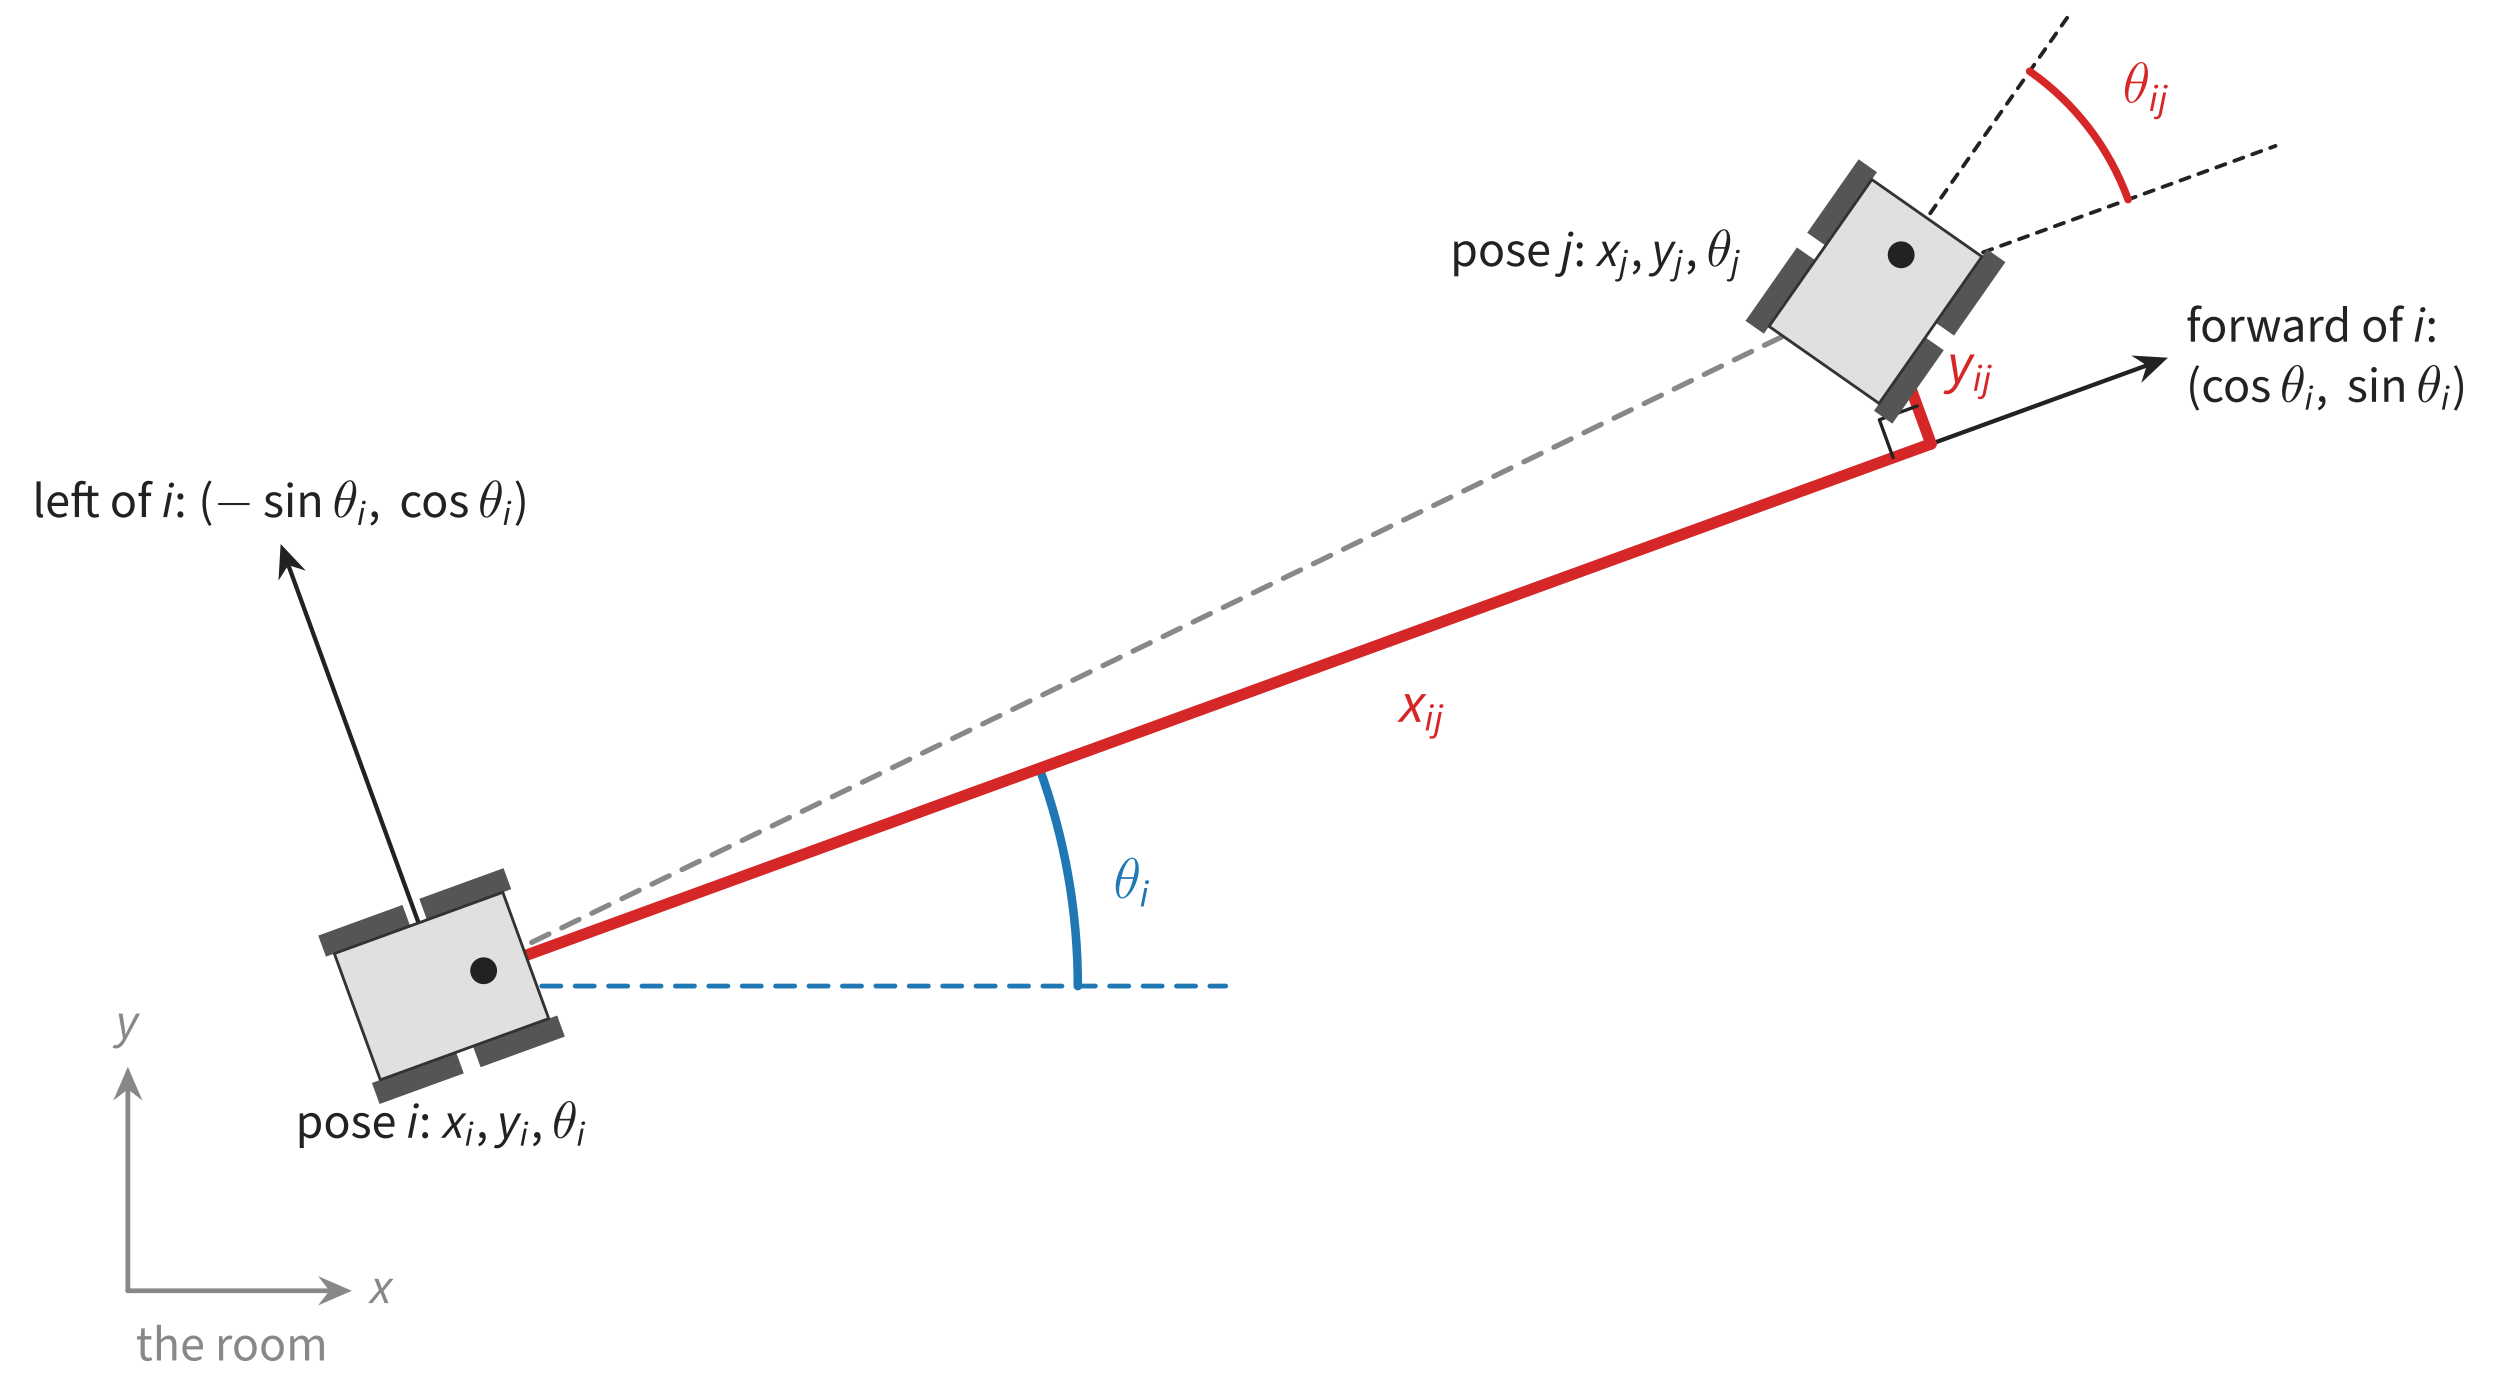
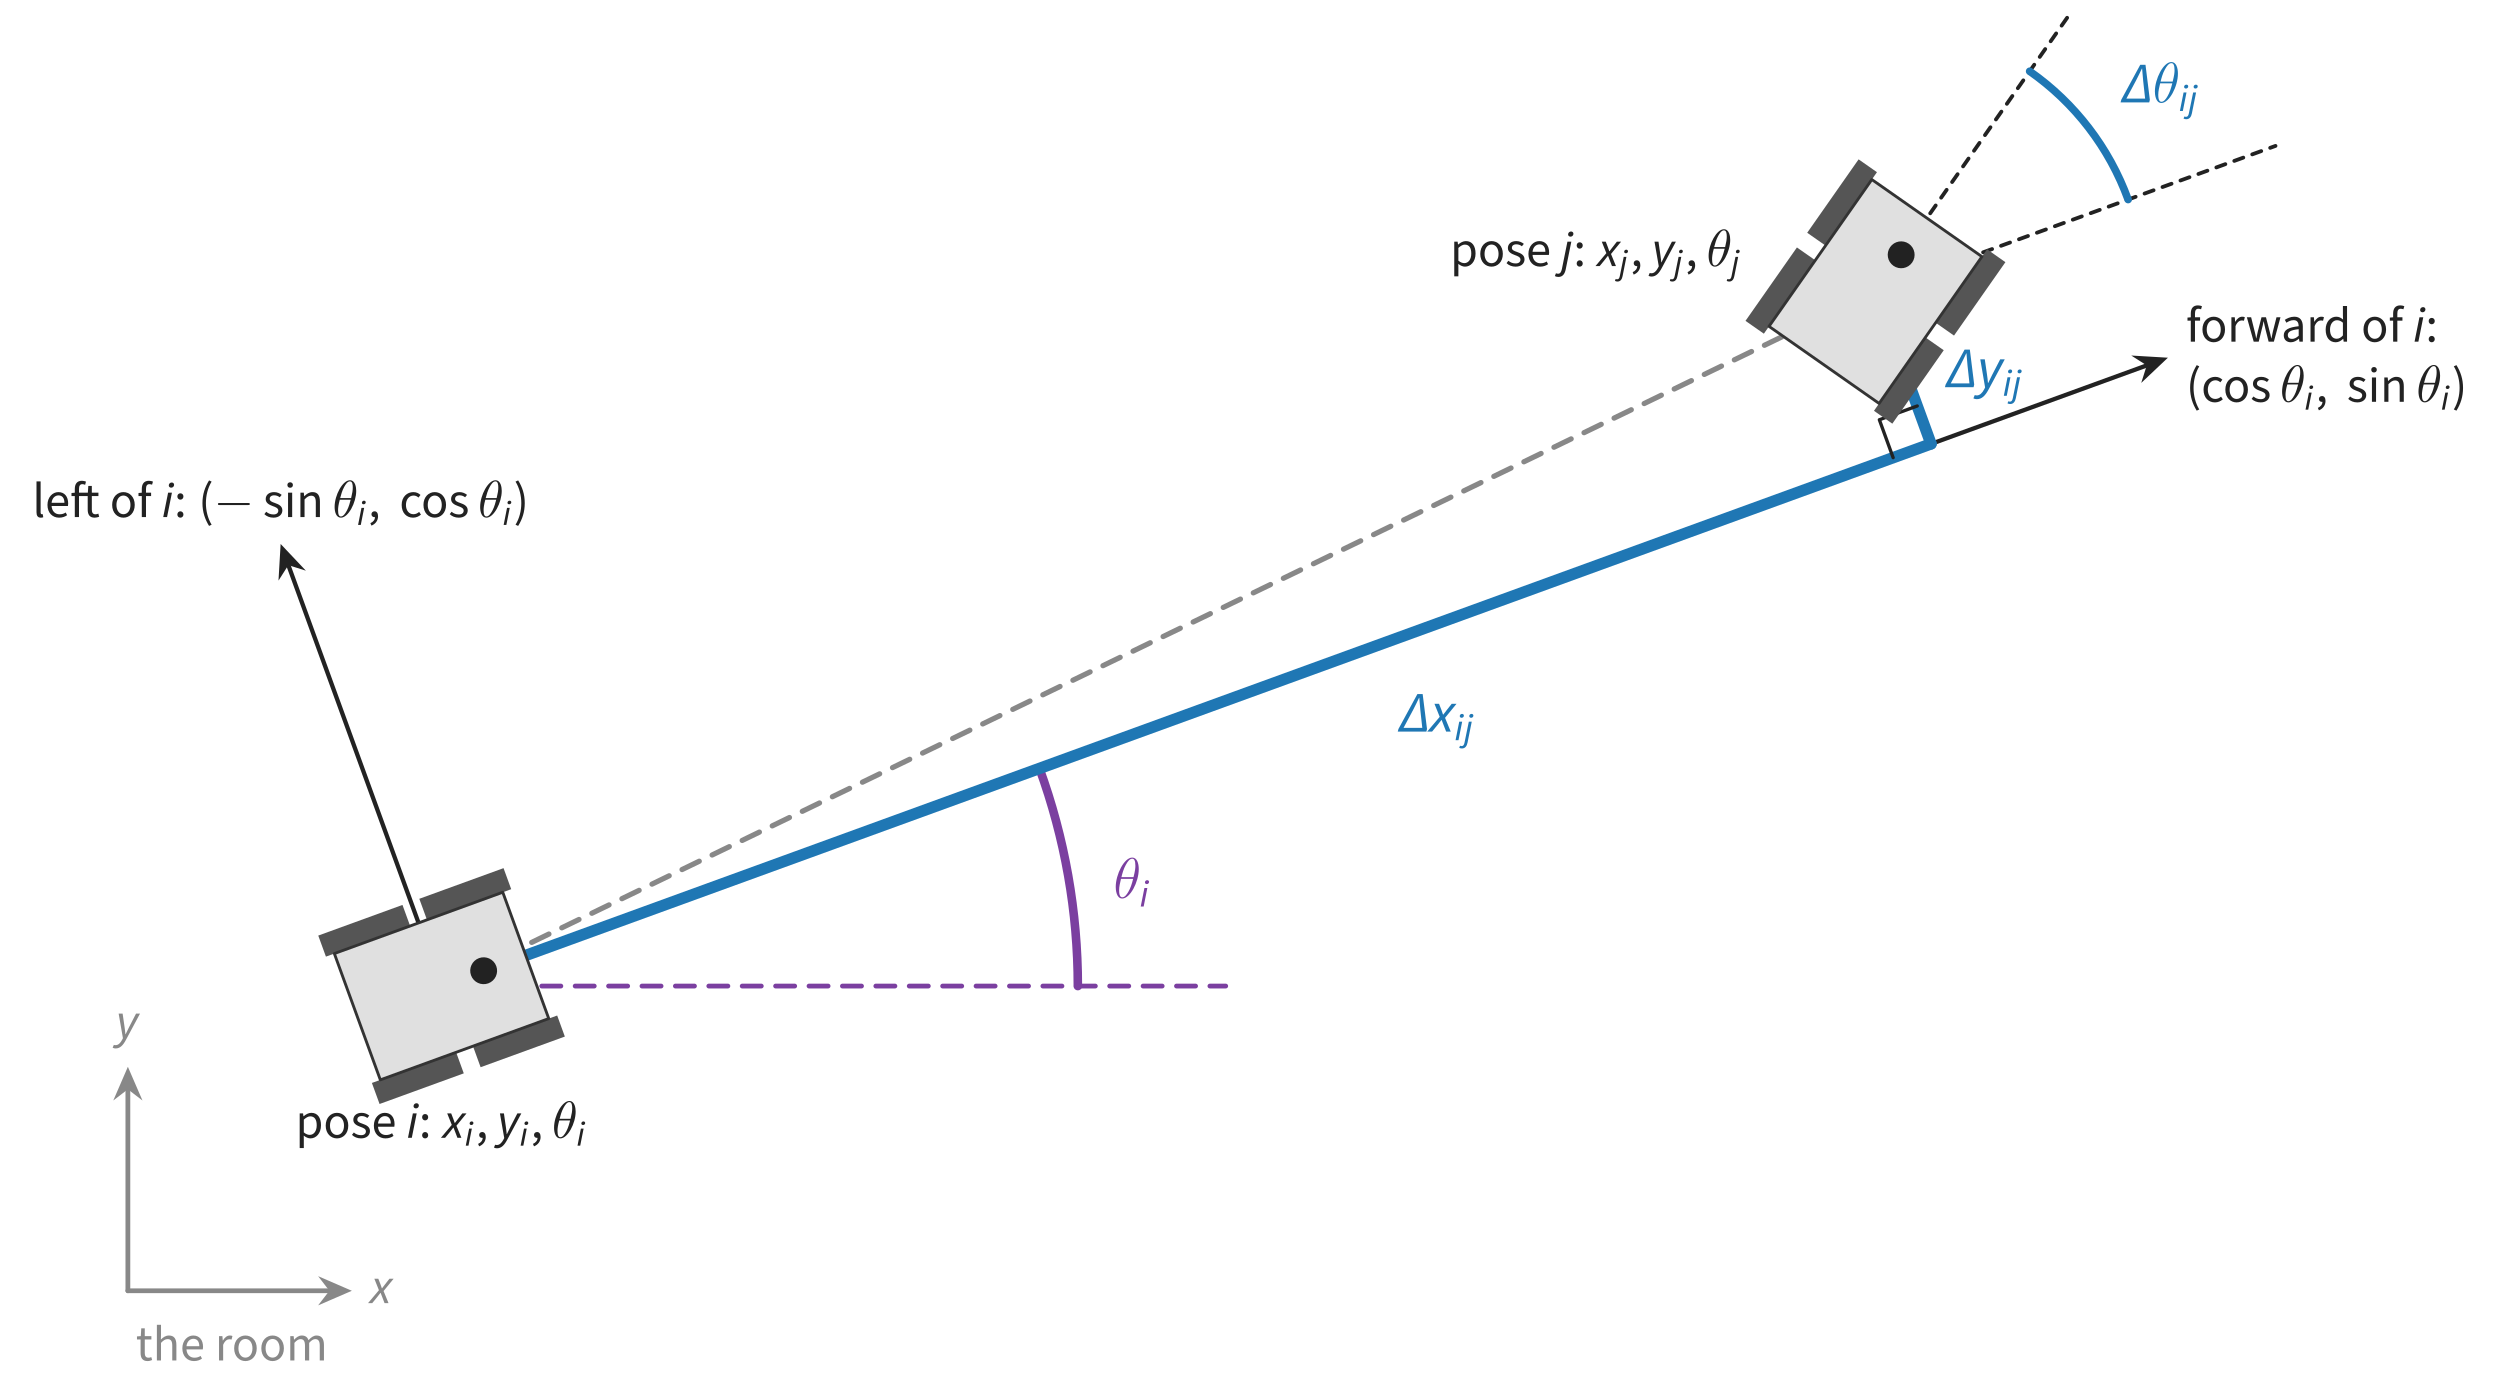
<svg xmlns="http://www.w3.org/2000/svg" xmlns:xlink="http://www.w3.org/1999/xlink" width="520.905pt" height="290.447pt" viewBox="0 0 520.905 290.447">
  <defs>
    <g>
      <g id="glyph-0-0">
        <path d="M -0.453 0 L 0.422 0 L 1.406 -1.203 C 1.672 -1.531 1.906 -1.812 2.125 -2.125 L 2.172 -2.125 C 2.297 -1.812 2.422 -1.5 2.531 -1.188 L 2.984 0 L 3.812 0 L 2.781 -2.516 L 4.875 -5.078 L 4 -5.078 L 3.125 -3.953 C 2.906 -3.656 2.688 -3.375 2.469 -3.094 L 2.422 -3.094 C 2.312 -3.391 2.234 -3.641 2.125 -3.953 L 1.688 -5.078 L 0.859 -5.078 L 1.812 -2.688 Z M -0.453 0 " />
      </g>
      <g id="glyph-0-1">
        <path d="M -0.016 2.188 C 0.891 2.188 1.531 1.547 2.141 0.375 L 5.062 -5.078 L 4.234 -5.078 L 2.781 -2.25 C 2.531 -1.781 2.281 -1.234 2.062 -0.781 L 2.016 -0.781 C 1.969 -1.234 1.922 -1.781 1.844 -2.25 L 1.438 -5.078 L 0.609 -5.078 L 1.5 0.047 L 1.328 0.391 C 0.969 1.078 0.516 1.5 -0.016 1.5 C -0.156 1.5 -0.281 1.484 -0.391 1.438 L -0.641 2.031 C -0.469 2.141 -0.234 2.188 -0.016 2.188 Z M -0.016 2.188 " />
      </g>
      <g id="glyph-0-2">
        <path d="M 0.328 0 L 1.125 0 L 2.141 -5.078 L 1.344 -5.078 Z M 2 -6.125 C 2.312 -6.125 2.594 -6.375 2.594 -6.719 C 2.594 -7.031 2.359 -7.203 2.094 -7.203 C 1.766 -7.203 1.484 -6.938 1.484 -6.594 C 1.484 -6.297 1.719 -6.125 2 -6.125 Z M 2 -6.125 " />
      </g>
      <g id="glyph-0-3">
        <path d="M -0.516 2.266 C 0.375 2.266 0.812 1.594 1 0.641 L 2.156 -5.078 L 1.344 -5.078 L 0.188 0.641 C 0.047 1.25 -0.172 1.594 -0.562 1.594 C -0.734 1.594 -0.906 1.578 -1.047 1.5 L -1.266 2.078 C -1.047 2.219 -0.797 2.266 -0.516 2.266 Z M 2 -6.125 C 2.312 -6.125 2.594 -6.375 2.594 -6.719 C 2.594 -7.031 2.359 -7.203 2.094 -7.203 C 1.766 -7.203 1.484 -6.938 1.484 -6.594 C 1.484 -6.297 1.719 -6.125 2 -6.125 Z M 2 -6.125 " />
      </g>
      <g id="glyph-1-0">
        <path d="M 2.453 0.125 C 2.797 0.125 3.141 0.031 3.406 -0.094 L 3.234 -0.703 C 3.031 -0.609 2.844 -0.578 2.656 -0.578 C 2.078 -0.578 1.875 -0.938 1.875 -1.562 L 1.875 -4.375 L 3.25 -4.375 L 3.25 -5.078 L 1.875 -5.078 L 1.875 -6.703 L 1.141 -6.703 L 1.047 -5.078 L 0.25 -5.016 L 0.25 -4.375 L 1 -4.375 L 1 -1.578 C 1 -0.562 1.375 0.125 2.453 0.125 Z M 2.453 0.125 " />
      </g>
      <g id="glyph-1-1">
        <path d="M 0.859 0 L 1.719 0 L 1.719 -3.672 C 2.219 -4.188 2.594 -4.453 3.094 -4.453 C 3.766 -4.453 4.062 -4.047 4.062 -3.094 L 4.062 0 L 4.922 0 L 4.922 -3.219 C 4.922 -4.516 4.453 -5.203 3.375 -5.203 C 2.672 -5.203 2.156 -4.828 1.688 -4.359 L 1.719 -5.406 L 1.719 -7.438 L 0.859 -7.438 Z M 0.859 0 " />
      </g>
      <g id="glyph-1-2">
        <path d="M 2.906 0.125 C 3.594 0.125 4.141 -0.078 4.578 -0.391 L 4.281 -0.953 C 3.922 -0.703 3.5 -0.578 3 -0.578 C 2.047 -0.578 1.406 -1.266 1.344 -2.312 L 4.75 -2.312 C 4.781 -2.469 4.797 -2.625 4.797 -2.812 C 4.797 -4.281 4.047 -5.203 2.75 -5.203 C 1.594 -5.203 0.484 -4.188 0.484 -2.531 C 0.484 -0.859 1.547 0.125 2.906 0.125 Z M 1.344 -2.969 C 1.438 -3.953 2.062 -4.516 2.781 -4.516 C 3.547 -4.516 4.016 -3.984 4.016 -2.969 Z M 1.344 -2.969 " />
      </g>
      <g id="glyph-1-3">
        <path d="M 0.859 0 L 1.719 0 L 1.719 -3.25 C 2.062 -4.109 2.578 -4.422 3 -4.422 C 3.203 -4.422 3.312 -4.391 3.469 -4.359 L 3.656 -5.094 C 3.5 -5.172 3.344 -5.203 3.109 -5.203 C 2.547 -5.203 2.031 -4.797 1.672 -4.156 L 1.641 -4.156 L 1.562 -5.078 L 0.859 -5.078 Z M 0.859 0 " />
      </g>
      <g id="glyph-1-4">
        <path d="M 2.828 0.125 C 4.078 0.125 5.188 -0.844 5.188 -2.531 C 5.188 -4.234 4.078 -5.203 2.828 -5.203 C 1.594 -5.203 0.484 -4.234 0.484 -2.531 C 0.484 -0.844 1.594 0.125 2.828 0.125 Z M 2.828 -0.594 C 1.969 -0.594 1.375 -1.375 1.375 -2.531 C 1.375 -3.688 1.969 -4.484 2.828 -4.484 C 3.703 -4.484 4.297 -3.688 4.297 -2.531 C 4.297 -1.375 3.703 -0.594 2.828 -0.594 Z M 2.828 -0.594 " />
      </g>
      <g id="glyph-1-5">
        <path d="M 0.859 0 L 1.719 0 L 1.719 -3.672 C 2.188 -4.203 2.609 -4.453 2.984 -4.453 C 3.625 -4.453 3.922 -4.047 3.922 -3.094 L 3.922 0 L 4.797 0 L 4.797 -3.672 C 5.266 -4.203 5.672 -4.453 6.062 -4.453 C 6.703 -4.453 7 -4.047 7 -3.094 L 7 0 L 7.875 0 L 7.875 -3.219 C 7.875 -4.516 7.375 -5.203 6.328 -5.203 C 5.703 -5.203 5.172 -4.797 4.656 -4.234 C 4.453 -4.828 4.031 -5.203 3.25 -5.203 C 2.641 -5.203 2.125 -4.828 1.672 -4.344 L 1.641 -4.344 L 1.562 -5.078 L 0.859 -5.078 Z M 0.859 0 " />
      </g>
      <g id="glyph-1-6">
        <path d="M 1 0 L 1.875 0 L 1.875 -4.375 L 2.938 -4.375 L 2.938 -5.078 L 1.875 -5.078 L 1.875 -5.859 C 1.875 -6.516 2.094 -6.859 2.578 -6.859 C 2.75 -6.859 2.938 -6.812 3.141 -6.75 L 3.328 -7.391 C 3.125 -7.484 2.797 -7.562 2.484 -7.562 C 1.469 -7.562 1 -6.906 1 -5.859 L 1 -5.078 L 0.312 -5.016 L 0.312 -4.375 L 1 -4.375 Z M 1 0 " />
      </g>
      <g id="glyph-1-7">
        <path d="M 1.672 0 L 2.719 0 L 3.391 -2.719 C 3.531 -3.188 3.625 -3.625 3.719 -4.234 L 3.75 -4.234 C 3.875 -3.625 3.969 -3.188 4.094 -2.719 L 4.781 0 L 5.875 0 L 7.25 -5.078 L 6.422 -5.078 L 5.672 -2.125 C 5.562 -1.672 5.484 -1.234 5.375 -0.688 L 5.328 -0.688 C 5.234 -1.234 5.109 -1.672 5 -2.125 L 4.234 -5.078 L 3.297 -5.078 L 2.531 -2.125 C 2.422 -1.672 2.328 -1.234 2.219 -0.688 L 2.188 -0.688 C 2.094 -1.234 2 -1.672 1.875 -2.125 L 1.141 -5.078 L 0.25 -5.078 Z M 1.672 0 " />
      </g>
      <g id="glyph-1-8">
        <path d="M 2.031 0.125 C 2.656 0.125 3.219 -0.203 3.688 -0.609 L 3.719 -0.609 L 3.812 0 L 4.516 0 L 4.516 -3.125 C 4.516 -4.375 3.984 -5.203 2.75 -5.203 C 1.938 -5.203 1.234 -4.859 0.766 -4.547 L 1.094 -3.953 C 1.5 -4.219 2.031 -4.484 2.609 -4.484 C 3.438 -4.484 3.641 -3.859 3.656 -3.219 C 1.484 -2.984 0.547 -2.438 0.547 -1.312 C 0.547 -0.391 1.172 0.125 2.031 0.125 Z M 2.266 -0.578 C 1.781 -0.578 1.391 -0.797 1.391 -1.375 C 1.391 -2.031 1.938 -2.406 3.656 -2.609 L 3.656 -1.234 C 3.156 -0.797 2.75 -0.578 2.266 -0.578 Z M 2.266 -0.578 " />
      </g>
      <g id="glyph-1-9">
        <path d="M 2.594 0.125 C 3.188 0.125 3.719 -0.203 4.125 -0.594 L 4.156 -0.594 L 4.234 0 L 4.938 0 L 4.938 -7.438 L 4.078 -7.438 L 4.078 -5.484 L 4.109 -4.609 C 3.656 -4.984 3.281 -5.203 2.688 -5.203 C 1.531 -5.203 0.484 -4.172 0.484 -2.531 C 0.484 -0.828 1.312 0.125 2.594 0.125 Z M 2.781 -0.609 C 1.891 -0.609 1.391 -1.328 1.391 -2.531 C 1.391 -3.688 2.031 -4.469 2.844 -4.469 C 3.25 -4.469 3.641 -4.328 4.078 -3.953 L 4.078 -1.297 C 3.656 -0.828 3.25 -0.609 2.781 -0.609 Z M 2.781 -0.609 " />
      </g>
      <g id="glyph-1-10">
        <path d="M 1.297 -3.625 C 1.656 -3.625 1.938 -3.906 1.938 -4.297 C 1.938 -4.688 1.656 -4.953 1.297 -4.953 C 0.953 -4.953 0.672 -4.688 0.672 -4.297 C 0.672 -3.906 0.953 -3.625 1.297 -3.625 Z M 1.297 0.125 C 1.656 0.125 1.938 -0.141 1.938 -0.531 C 1.938 -0.922 1.656 -1.203 1.297 -1.203 C 0.953 -1.203 0.672 -0.922 0.672 -0.531 C 0.672 -0.141 0.953 0.125 1.297 0.125 Z M 1.297 0.125 " />
      </g>
      <g id="glyph-1-11">
        <path d="M 1.766 0.125 C 1.984 0.125 2.141 0.094 2.266 0.031 L 2.156 -0.609 C 2.062 -0.594 2.031 -0.594 1.969 -0.594 C 1.844 -0.594 1.719 -0.688 1.719 -0.953 L 1.719 -7.438 L 0.859 -7.438 L 0.859 -1.016 C 0.859 -0.297 1.109 0.125 1.766 0.125 Z M 1.766 0.125 " />
      </g>
      <g id="glyph-1-12">
        <path d="M 1 0 L 1.875 0 L 1.875 -4.375 L 3.688 -4.375 L 3.688 -1.578 C 3.688 -0.562 4.047 0.125 5.141 0.125 C 5.453 0.125 5.797 0.031 6.078 -0.062 L 5.906 -0.719 C 5.734 -0.641 5.516 -0.578 5.328 -0.578 C 4.75 -0.578 4.547 -0.938 4.547 -1.562 L 4.547 -4.375 L 5.922 -4.375 L 5.922 -5.078 L 4.547 -5.078 L 4.547 -6.484 L 3.812 -6.484 L 3.719 -5.078 L 1.875 -5.078 L 1.875 -5.859 C 1.875 -6.516 2.094 -6.859 2.578 -6.859 C 2.75 -6.859 2.953 -6.812 3.156 -6.719 L 3.328 -7.391 C 3.094 -7.484 2.797 -7.562 2.484 -7.562 C 1.469 -7.562 1 -6.906 1 -5.859 L 1 -5.078 L 0.312 -5.016 L 0.312 -4.375 L 1 -4.375 Z M 1 0 " />
      </g>
      <g id="glyph-1-13">
        <path d="M 0.859 2.141 L 1.719 2.141 L 1.719 0.422 L 1.703 -0.453 C 2.156 -0.094 2.641 0.125 3.094 0.125 C 4.266 0.125 5.297 -0.891 5.297 -2.609 C 5.297 -4.188 4.594 -5.203 3.281 -5.203 C 2.703 -5.203 2.125 -4.875 1.672 -4.484 L 1.641 -4.484 L 1.562 -5.078 L 0.859 -5.078 Z M 2.953 -0.609 C 2.625 -0.609 2.188 -0.734 1.719 -1.125 L 1.719 -3.781 C 2.219 -4.234 2.641 -4.469 3.062 -4.469 C 4.016 -4.469 4.406 -3.719 4.406 -2.609 C 4.406 -1.359 3.781 -0.609 2.953 -0.609 Z M 2.953 -0.609 " />
      </g>
      <g id="glyph-1-14">
        <path d="M 2.188 0.125 C 3.375 0.125 4.047 -0.562 4.047 -1.391 C 4.047 -2.312 3.281 -2.656 2.484 -2.938 C 1.844 -3.156 1.406 -3.344 1.406 -3.797 C 1.406 -4.172 1.688 -4.531 2.344 -4.531 C 2.781 -4.531 3.156 -4.391 3.5 -4.125 L 3.906 -4.625 C 3.5 -4.953 2.969 -5.203 2.328 -5.203 C 1.219 -5.203 0.578 -4.578 0.578 -3.75 C 0.578 -2.922 1.297 -2.562 2.062 -2.281 C 2.641 -2.078 3.203 -1.859 3.203 -1.344 C 3.203 -0.891 2.875 -0.547 2.219 -0.547 C 1.594 -0.547 1.125 -0.734 0.688 -1.109 L 0.297 -0.609 C 0.766 -0.141 1.438 0.125 2.188 0.125 Z M 2.188 0.125 " />
      </g>
      <g id="glyph-2-0">
        <path d="M 5.281 -6 C 5.281 -7.219 4.906 -8.406 3.922 -8.406 C 2.25 -8.406 0.484 -4.906 0.484 -2.281 C 0.484 -1.734 0.594 0.125 1.844 0.125 C 3.469 0.125 5.281 -3.297 5.281 -6 Z M 1.672 -4.328 C 1.844 -5.031 2.094 -6.031 2.578 -6.875 C 2.969 -7.594 3.391 -8.172 3.922 -8.172 C 4.312 -8.172 4.578 -7.828 4.578 -6.688 C 4.578 -6.25 4.531 -5.656 4.188 -4.328 Z M 4.109 -3.969 C 3.812 -2.797 3.562 -2.047 3.125 -1.297 C 2.781 -0.688 2.359 -0.125 1.859 -0.125 C 1.5 -0.125 1.188 -0.406 1.188 -1.594 C 1.188 -2.359 1.391 -3.172 1.578 -3.969 Z M 4.109 -3.969 " />
      </g>
      <g id="glyph-3-0">
        <path d="M 0.25 0 L 0.859 0 L 1.625 -3.859 L 1.016 -3.859 Z M 1.516 -4.672 C 1.766 -4.672 1.984 -4.859 1.984 -5.125 C 1.984 -5.359 1.797 -5.484 1.594 -5.484 C 1.344 -5.484 1.125 -5.281 1.125 -5.031 C 1.125 -4.797 1.312 -4.672 1.516 -4.672 Z M 1.516 -4.672 " />
      </g>
      <g id="glyph-3-1">
        <path d="M -0.391 1.719 C 0.281 1.719 0.625 1.203 0.766 0.5 L 1.641 -3.859 L 1.031 -3.859 L 0.141 0.484 C 0.047 0.953 -0.125 1.219 -0.422 1.219 C -0.562 1.219 -0.688 1.203 -0.797 1.141 L -0.969 1.578 C -0.797 1.688 -0.609 1.719 -0.391 1.719 Z M 1.516 -4.672 C 1.766 -4.672 1.984 -4.859 1.984 -5.125 C 1.984 -5.359 1.797 -5.484 1.594 -5.484 C 1.344 -5.484 1.125 -5.281 1.125 -5.031 C 1.125 -4.797 1.312 -4.672 1.516 -4.672 Z M 1.516 -4.672 " />
      </g>
      <g id="glyph-4-0">
        <path d="M 2.234 1.844 L 2.766 1.594 C 1.969 0.266 1.578 -1.312 1.578 -2.906 C 1.578 -4.484 1.969 -6.062 2.766 -7.391 L 2.234 -7.641 C 1.375 -6.234 0.859 -4.734 0.859 -2.906 C 0.859 -1.062 1.375 0.438 2.234 1.844 Z M 2.234 1.844 " />
      </g>
      <g id="glyph-4-1">
        <path d="M 2.859 0.125 C 3.469 0.125 4.047 -0.109 4.5 -0.516 L 4.125 -1.078 C 3.812 -0.797 3.406 -0.594 2.938 -0.594 C 2 -0.594 1.375 -1.375 1.375 -2.531 C 1.375 -3.688 2.047 -4.484 2.969 -4.484 C 3.375 -4.484 3.688 -4.328 3.984 -4.062 L 4.406 -4.609 C 4.047 -4.938 3.594 -5.203 2.922 -5.203 C 1.625 -5.203 0.484 -4.234 0.484 -2.531 C 0.484 -0.844 1.516 0.125 2.859 0.125 Z M 2.859 0.125 " />
      </g>
      <g id="glyph-4-2">
        <path d="M 2.828 0.125 C 4.078 0.125 5.188 -0.844 5.188 -2.531 C 5.188 -4.234 4.078 -5.203 2.828 -5.203 C 1.594 -5.203 0.484 -4.234 0.484 -2.531 C 0.484 -0.844 1.594 0.125 2.828 0.125 Z M 2.828 -0.594 C 1.969 -0.594 1.375 -1.375 1.375 -2.531 C 1.375 -3.688 1.969 -4.484 2.828 -4.484 C 3.703 -4.484 4.297 -3.688 4.297 -2.531 C 4.297 -1.375 3.703 -0.594 2.828 -0.594 Z M 2.828 -0.594 " />
      </g>
      <g id="glyph-4-3">
        <path d="M 2.188 0.125 C 3.375 0.125 4.047 -0.562 4.047 -1.391 C 4.047 -2.312 3.281 -2.656 2.484 -2.938 C 1.844 -3.156 1.406 -3.344 1.406 -3.797 C 1.406 -4.172 1.688 -4.531 2.344 -4.531 C 2.781 -4.531 3.156 -4.391 3.5 -4.125 L 3.906 -4.625 C 3.5 -4.953 2.969 -5.203 2.328 -5.203 C 1.219 -5.203 0.578 -4.578 0.578 -3.75 C 0.578 -2.922 1.297 -2.562 2.062 -2.281 C 2.641 -2.078 3.203 -1.859 3.203 -1.344 C 3.203 -0.891 2.875 -0.547 2.219 -0.547 C 1.594 -0.547 1.125 -0.734 0.688 -1.109 L 0.297 -0.609 C 0.766 -0.141 1.438 0.125 2.188 0.125 Z M 2.188 0.125 " />
      </g>
      <g id="glyph-4-4">
        <path d="M 0.703 1.781 C 1.562 1.438 2.078 0.719 2.078 -0.172 C 2.078 -0.812 1.812 -1.203 1.344 -1.203 C 1 -1.203 0.703 -0.969 0.703 -0.594 C 0.703 -0.203 0.984 0.016 1.328 0.016 C 1.375 0.016 1.406 0.016 1.438 0 C 1.438 0.547 1.078 1.016 0.484 1.266 Z M 0.703 1.781 " />
      </g>
      <g id="glyph-4-5">
        <path d="M 0.859 0 L 1.719 0 L 1.719 -5.078 L 0.859 -5.078 Z M 1.297 -6.109 C 1.625 -6.109 1.875 -6.328 1.875 -6.688 C 1.875 -7.016 1.625 -7.25 1.297 -7.25 C 0.953 -7.25 0.719 -7.016 0.719 -6.688 C 0.719 -6.328 0.953 -6.109 1.297 -6.109 Z M 1.297 -6.109 " />
      </g>
      <g id="glyph-4-6">
        <path d="M 0.859 0 L 1.719 0 L 1.719 -3.672 C 2.219 -4.188 2.594 -4.453 3.094 -4.453 C 3.766 -4.453 4.062 -4.047 4.062 -3.094 L 4.062 0 L 4.922 0 L 4.922 -3.219 C 4.922 -4.516 4.453 -5.203 3.375 -5.203 C 2.672 -5.203 2.156 -4.828 1.672 -4.344 L 1.641 -4.344 L 1.562 -5.078 L 0.859 -5.078 Z M 0.859 0 " />
      </g>
      <g id="glyph-4-7">
        <path d="M 0.938 1.844 C 1.812 0.438 2.312 -1.062 2.312 -2.906 C 2.312 -4.734 1.812 -6.234 0.938 -7.641 L 0.391 -7.391 C 1.203 -6.062 1.594 -4.484 1.594 -2.906 C 1.594 -1.312 1.203 0.266 0.391 1.594 Z M 0.938 1.844 " />
      </g>
      <g id="glyph-5-0">
        <path d="M 4.953 -5.453 C 4.953 -6.172 4.766 -7.672 3.641 -7.672 C 2.141 -7.672 0.453 -4.609 0.453 -2.109 C 0.453 -1.094 0.766 0.125 1.766 0.125 C 3.297 0.125 4.953 -3 4.953 -5.453 Z M 1.609 -3.953 C 1.797 -4.656 2.016 -5.516 2.453 -6.297 C 2.75 -6.828 3.141 -7.438 3.641 -7.438 C 4.172 -7.438 4.234 -6.734 4.234 -6.125 C 4.234 -5.594 4.156 -5.031 3.891 -3.953 Z M 3.797 -3.609 C 3.672 -3.109 3.438 -2.172 3.031 -1.391 C 2.641 -0.656 2.234 -0.125 1.766 -0.125 C 1.406 -0.125 1.172 -0.438 1.172 -1.453 C 1.172 -1.906 1.234 -2.531 1.531 -3.609 Z M 3.797 -3.609 " />
      </g>
      <g id="glyph-6-0">
        <path d="M 0.234 0 L 0.797 0 L 1.5 -3.547 L 0.938 -3.547 Z M 1.391 -4.297 C 1.625 -4.297 1.828 -4.469 1.828 -4.703 C 1.828 -4.922 1.656 -5.047 1.469 -5.047 C 1.234 -5.047 1.031 -4.859 1.031 -4.625 C 1.031 -4.406 1.203 -4.297 1.391 -4.297 Z M 1.391 -4.297 " />
      </g>
      <g id="glyph-6-1">
        <path d="M -0.359 1.594 C 0.266 1.594 0.578 1.109 0.703 0.453 L 1.5 -3.547 L 0.938 -3.547 L 0.125 0.453 C 0.031 0.875 -0.109 1.125 -0.391 1.125 C -0.516 1.125 -0.641 1.109 -0.734 1.047 L -0.891 1.453 C -0.734 1.547 -0.562 1.594 -0.359 1.594 Z M 1.391 -4.297 C 1.625 -4.297 1.828 -4.469 1.828 -4.703 C 1.828 -4.922 1.656 -5.047 1.469 -5.047 C 1.234 -5.047 1.031 -4.859 1.031 -4.625 C 1.031 -4.406 1.203 -4.297 1.391 -4.297 Z M 1.391 -4.297 " />
      </g>
      <g id="glyph-7-0">
        <path d="M 7.172 -2.5 C 7.359 -2.5 7.562 -2.5 7.562 -2.719 C 7.562 -2.938 7.359 -2.938 7.172 -2.938 L 1.281 -2.938 C 1.094 -2.938 0.906 -2.938 0.906 -2.719 C 0.906 -2.5 1.094 -2.5 1.281 -2.5 Z M 7.172 -2.5 " />
      </g>
      <g id="glyph-8-0">
+         <path d="M -0.422 0 L 5.547 0 L 5.672 -0.547 L 4.766 -7.828 L 3.672 -7.828 L -0.281 -0.547 Z M 0.781 -0.781 L 2.766 -4.5 C 3.219 -5.375 3.609 -6.172 4.016 -7.047 L 4.062 -7.047 C 4.125 -6.172 4.188 -5.359 4.281 -4.5 L 4.688 -0.781 Z M 0.781 -0.781 " />
+       </g>
+       <g id="glyph-8-1">
        <path d="M -0.531 0 L 0.484 0 L 1.609 -1.375 C 1.906 -1.75 2.188 -2.078 2.438 -2.422 L 2.484 -2.422 C 2.625 -2.078 2.766 -1.703 2.891 -1.359 L 3.422 0 L 4.375 0 L 3.188 -2.875 L 5.578 -5.797 L 4.578 -5.797 L 3.562 -4.516 C 3.328 -4.172 3.062 -3.859 2.812 -3.547 L 2.766 -3.547 C 2.656 -3.875 2.547 -4.172 2.438 -4.516 L 1.938 -5.797 L 0.984 -5.797 L 2.078 -3.078 Z M -0.531 0 " />
      </g>
-       <g id="glyph-8-1">
+       <g id="glyph-8-2">
        <path d="M -0.016 2.5 C 1.031 2.5 1.75 1.766 2.453 0.438 L 5.797 -5.797 L 4.844 -5.797 L 3.172 -2.562 C 2.906 -2.047 2.609 -1.422 2.359 -0.891 L 2.297 -0.891 C 2.25 -1.406 2.203 -2.047 2.109 -2.562 L 1.641 -5.797 L 0.703 -5.797 L 1.703 0.062 L 1.516 0.438 C 1.109 1.234 0.578 1.719 -0.016 1.719 C -0.172 1.719 -0.328 1.688 -0.453 1.641 L -0.734 2.328 C -0.531 2.453 -0.281 2.5 -0.016 2.5 Z M -0.016 2.5 " />
      </g>
    </g>
  </defs>
  <path fill="none" stroke-width="0.996" stroke-linecap="round" stroke-linejoin="round" stroke="rgb(53.333%, 53.333%, 53.333%)" stroke-opacity="1" stroke-miterlimit="10" d="M -18.709 11.224 L 23.731 11.224 " transform="matrix(0.9981, 0, 0, -0.9981, 45.31811, 280.1516)" />
  <path fill-rule="nonzero" fill="rgb(53.333%, 53.333%, 53.333%)" fill-opacity="1" stroke-width="0.996" stroke-linecap="round" stroke-linejoin="miter" stroke="rgb(53.333%, 53.333%, 53.333%)" stroke-opacity="1" stroke-miterlimit="10" d="M 5.71 -0.001 L 1.483 1.83 L 2.892 -0.001 L 1.483 -1.829 Z M 5.71 -0.001 " transform="matrix(0.9981, 0, 0, -0.9981, 66.36773, 268.9481)" />
  <g fill="rgb(53.333%, 53.333%, 53.333%)" fill-opacity="1">
    <use xlink:href="#glyph-0-0" x="77.14" y="271.519" />
  </g>
  <path fill="none" stroke-width="0.996" stroke-linecap="round" stroke-linejoin="round" stroke="rgb(53.333%, 53.333%, 53.333%)" stroke-opacity="1" stroke-miterlimit="10" d="M -18.709 11.224 L -18.709 53.668 " transform="matrix(0.9981, 0, 0, -0.9981, 45.31811, 280.1516)" />
  <path fill-rule="nonzero" fill="rgb(53.333%, 53.333%, 53.333%)" fill-opacity="1" stroke-width="0.996" stroke-linecap="round" stroke-linejoin="miter" stroke="rgb(53.333%, 53.333%, 53.333%)" stroke-opacity="1" stroke-miterlimit="10" d="M 5.709 0.001 L 1.486 1.828 L 2.891 0.001 L 1.486 -1.827 Z M 5.709 0.001 " transform="matrix(0, -0.9981, -0.9981, 0, 26.64503, 229.2253)" />
  <g fill="rgb(53.333%, 53.333%, 53.333%)" fill-opacity="1">
    <use xlink:href="#glyph-0-1" x="24.113" y="216.271" />
  </g>
  <g fill="rgb(53.333%, 53.333%, 53.333%)" fill-opacity="1">
    <use xlink:href="#glyph-1-0" x="28.291" y="283.472" />
    <use xlink:href="#glyph-1-1" x="31.83" y="283.472" />
    <use xlink:href="#glyph-1-2" x="37.51" y="283.472" />
  </g>
  <g fill="rgb(53.333%, 53.333%, 53.333%)" fill-opacity="1">
    <use xlink:href="#glyph-1-3" x="44.777" y="283.472" />
  </g>
  <g fill="rgb(53.333%, 53.333%, 53.333%)" fill-opacity="1">
    <use xlink:href="#glyph-1-4" x="48.306" y="283.472" />
    <use xlink:href="#glyph-1-4" x="53.965" y="283.472" />
    <use xlink:href="#glyph-1-5" x="59.624" y="283.472" />
  </g>
-   <path fill="none" stroke-width="0.996" stroke-linecap="round" stroke-linejoin="round" stroke="rgb(12.157%, 46.666%, 70.589%)" stroke-opacity="1" stroke-dasharray="3.985 2.989" stroke-miterlimit="10" d="M 46.771 74.837 L 210.476 74.837 " transform="matrix(0.9981, 0, 0, -0.9981, 45.31811, 280.1516)" />
-   <path fill="none" stroke-width="1.793" stroke-linecap="round" stroke-linejoin="round" stroke="rgb(12.157%, 46.666%, 70.589%)" stroke-opacity="1" stroke-miterlimit="10" d="M 179.605 74.837 C 179.605 90.327 176.893 105.712 171.594 120.267 " transform="matrix(0.9981, 0, 0, -0.9981, 45.31811, 280.1516)" />
-   <g fill="rgb(12.157%, 46.666%, 70.589%)" fill-opacity="1">
+   <path fill="none" stroke-width="0.996" stroke-linecap="round" stroke-linejoin="round" stroke="rgb(48.235%, 24.706%, 62.746%)" stroke-opacity="1" stroke-dasharray="3.985 2.989" stroke-miterlimit="10" d="M 46.771 74.837 L 210.476 74.837 " transform="matrix(0.9981, 0, 0, -0.9981, 45.31811, 280.1516)" />
+   <path fill="none" stroke-width="1.793" stroke-linecap="round" stroke-linejoin="round" stroke="rgb(48.235%, 24.706%, 62.746%)" stroke-opacity="1" stroke-miterlimit="10" d="M 179.605 74.837 C 179.605 90.327 176.893 105.712 171.594 120.267 " transform="matrix(0.9981, 0, 0, -0.9981, 45.31811, 280.1516)" />
+   <g fill="rgb(48.235%, 24.706%, 62.746%)" fill-opacity="1">
    <use xlink:href="#glyph-2-0" x="231.993" y="187.092" />
  </g>
-   <g fill="rgb(12.157%, 46.666%, 70.589%)" fill-opacity="1">
+   <g fill="rgb(48.235%, 24.706%, 62.746%)" fill-opacity="1">
    <use xlink:href="#glyph-3-0" x="237.437" y="188.882" />
  </g>
  <path fill="none" stroke-width="0.897" stroke-linecap="round" stroke-linejoin="round" stroke="rgb(13.332%, 13.332%, 13.332%)" stroke-opacity="1" stroke-miterlimit="10" d="M 46.771 74.837 L 403.073 204.521 " transform="matrix(0.9981, 0, 0, -0.9981, 45.31811, 280.1516)" />
  <path fill-rule="nonzero" fill="rgb(13.332%, 13.332%, 13.332%)" fill-opacity="1" stroke-width="0.897" stroke-linecap="round" stroke-linejoin="miter" stroke="rgb(13.332%, 13.332%, 13.332%)" stroke-opacity="1" stroke-miterlimit="10" d="M 5.835 0.001 L 1.337 1.946 L 2.828 -0 L 1.337 -1.944 Z M 5.835 0.001 " transform="matrix(0.937884, -0.34138, -0.34138, -0.937884, 445.1801, 76.91048)" />
  <g fill="rgb(13.332%, 13.332%, 13.332%)" fill-opacity="1">
    <use xlink:href="#glyph-1-6" x="455.477" y="71.191" />
  </g>
  <g fill="rgb(13.332%, 13.332%, 13.332%)" fill-opacity="1">
    <use xlink:href="#glyph-1-4" x="458.422" y="71.191" />
    <use xlink:href="#glyph-1-3" x="464.08" y="71.191" />
  </g>
  <g fill="rgb(13.332%, 13.332%, 13.332%)" fill-opacity="1">
    <use xlink:href="#glyph-1-7" x="467.912" y="71.191" />
  </g>
  <g fill="rgb(13.332%, 13.332%, 13.332%)" fill-opacity="1">
    <use xlink:href="#glyph-1-8" x="475.304" y="71.191" />
    <use xlink:href="#glyph-1-3" x="480.567" y="71.191" />
  </g>
  <g fill="rgb(13.332%, 13.332%, 13.332%)" fill-opacity="1">
    <use xlink:href="#glyph-1-9" x="484.096" y="71.191" />
  </g>
  <g fill="rgb(13.332%, 13.332%, 13.332%)" fill-opacity="1">
    <use xlink:href="#glyph-1-4" x="491.979" y="71.191" />
    <use xlink:href="#glyph-1-6" x="497.638" y="71.191" />
  </g>
  <g fill="rgb(13.332%, 13.332%, 13.332%)" fill-opacity="1">
    <use xlink:href="#glyph-0-2" x="502.775" y="71.191" />
  </g>
  <g fill="rgb(13.332%, 13.332%, 13.332%)" fill-opacity="1">
    <use xlink:href="#glyph-1-10" x="505.374" y="71.191" />
  </g>
  <g fill="rgb(13.332%, 13.332%, 13.332%)" fill-opacity="1">
    <use xlink:href="#glyph-4-0" x="455.477" y="83.721" />
    <use xlink:href="#glyph-4-1" x="458.651" y="83.721" />
  </g>
  <g fill="rgb(13.332%, 13.332%, 13.332%)" fill-opacity="1">
    <use xlink:href="#glyph-4-2" x="463.193" y="83.721" />
    <use xlink:href="#glyph-4-3" x="468.852" y="83.721" />
  </g>
  <g fill="rgb(13.332%, 13.332%, 13.332%)" fill-opacity="1">
    <use xlink:href="#glyph-5-0" x="475.045" y="83.721" />
  </g>
  <g fill="rgb(13.332%, 13.332%, 13.332%)" fill-opacity="1">
    <use xlink:href="#glyph-6-0" x="480.153" y="85.353" />
  </g>
  <g fill="rgb(13.332%, 13.332%, 13.332%)" fill-opacity="1">
    <use xlink:href="#glyph-4-4" x="482.47" y="83.721" />
  </g>
  <g fill="rgb(13.332%, 13.332%, 13.332%)" fill-opacity="1">
    <use xlink:href="#glyph-4-3" x="488.985" y="83.721" />
    <use xlink:href="#glyph-4-5" x="493.36" y="83.721" />
    <use xlink:href="#glyph-4-6" x="495.939" y="83.721" />
  </g>
  <g fill="rgb(13.332%, 13.332%, 13.332%)" fill-opacity="1">
    <use xlink:href="#glyph-5-0" x="503.468" y="83.721" />
  </g>
  <g fill="rgb(13.332%, 13.332%, 13.332%)" fill-opacity="1">
    <use xlink:href="#glyph-6-0" x="508.574" y="85.353" />
  </g>
  <g fill="rgb(13.332%, 13.332%, 13.332%)" fill-opacity="1">
    <use xlink:href="#glyph-4-7" x="510.891" y="83.721" />
  </g>
  <path fill="none" stroke-width="0.897" stroke-linecap="round" stroke-linejoin="round" stroke="rgb(13.332%, 13.332%, 13.332%)" stroke-opacity="1" stroke-miterlimit="10" d="M 46.771 74.837 L 14.675 163.028 " transform="matrix(0.9981, 0, 0, -0.9981, 45.31811, 280.1516)" />
  <path fill-rule="nonzero" fill="rgb(13.332%, 13.332%, 13.332%)" fill-opacity="1" stroke-width="0.897" stroke-linecap="round" stroke-linejoin="miter" stroke="rgb(13.332%, 13.332%, 13.332%)" stroke-opacity="1" stroke-miterlimit="10" d="M 5.836 0.001 L 1.337 1.943 L 2.829 0 L 1.333 -1.946 Z M 5.836 0.001 " transform="matrix(-0.34136, -0.937894, -0.937894, 0.34136, 60.85266, 119.8756)" />
  <g fill="rgb(13.332%, 13.332%, 13.332%)" fill-opacity="1">
    <use xlink:href="#glyph-1-11" x="6.745" y="107.738" />
    <use xlink:href="#glyph-1-2" x="9.407" y="107.738" />
    <use xlink:href="#glyph-1-12" x="14.586" y="107.738" />
  </g>
  <g fill="rgb(13.332%, 13.332%, 13.332%)" fill-opacity="1">
    <use xlink:href="#glyph-1-4" x="22.886" y="107.738" />
    <use xlink:href="#glyph-1-6" x="28.545" y="107.738" />
  </g>
  <g fill="rgb(13.332%, 13.332%, 13.332%)" fill-opacity="1">
    <use xlink:href="#glyph-0-2" x="33.682" y="107.738" />
  </g>
  <g fill="rgb(13.332%, 13.332%, 13.332%)" fill-opacity="1">
    <use xlink:href="#glyph-1-10" x="36.282" y="107.738" />
  </g>
  <g fill="rgb(13.332%, 13.332%, 13.332%)" fill-opacity="1">
    <use xlink:href="#glyph-4-0" x="41.325" y="107.738" />
  </g>
  <g fill="rgb(13.332%, 13.332%, 13.332%)" fill-opacity="1">
    <use xlink:href="#glyph-7-0" x="44.499" y="107.738" />
  </g>
  <g fill="rgb(13.332%, 13.332%, 13.332%)" fill-opacity="1">
    <use xlink:href="#glyph-4-3" x="54.785" y="107.738" />
    <use xlink:href="#glyph-4-5" x="59.159" y="107.738" />
    <use xlink:href="#glyph-4-6" x="61.738" y="107.738" />
  </g>
  <g fill="rgb(13.332%, 13.332%, 13.332%)" fill-opacity="1">
    <use xlink:href="#glyph-5-0" x="69.268" y="107.738" />
  </g>
  <g fill="rgb(13.332%, 13.332%, 13.332%)" fill-opacity="1">
    <use xlink:href="#glyph-6-0" x="74.377" y="109.371" />
  </g>
  <g fill="rgb(13.332%, 13.332%, 13.332%)" fill-opacity="1">
    <use xlink:href="#glyph-4-4" x="76.693" y="107.738" />
  </g>
  <g fill="rgb(13.332%, 13.332%, 13.332%)" fill-opacity="1">
    <use xlink:href="#glyph-4-1" x="83.209" y="107.738" />
  </g>
  <g fill="rgb(13.332%, 13.332%, 13.332%)" fill-opacity="1">
    <use xlink:href="#glyph-4-2" x="87.75" y="107.738" />
    <use xlink:href="#glyph-4-3" x="93.409" y="107.738" />
  </g>
  <g fill="rgb(13.332%, 13.332%, 13.332%)" fill-opacity="1">
    <use xlink:href="#glyph-5-0" x="99.591" y="107.738" />
  </g>
  <g fill="rgb(13.332%, 13.332%, 13.332%)" fill-opacity="1">
    <use xlink:href="#glyph-6-0" x="104.708" y="109.371" />
  </g>
  <g fill="rgb(13.332%, 13.332%, 13.332%)" fill-opacity="1">
    <use xlink:href="#glyph-4-7" x="107.026" y="107.738" />
  </g>
  <path fill="none" stroke-width="1.096" stroke-linecap="round" stroke-linejoin="round" stroke="rgb(53.333%, 53.333%, 53.333%)" stroke-opacity="1" stroke-dasharray="3.985 2.989" stroke-miterlimit="10" d="M 46.771 74.837 L 346.113 219.831 " transform="matrix(0.9981, 0, 0, -0.9981, 45.31811, 280.1516)" />
-   <path fill="none" stroke-width="2.391" stroke-linecap="round" stroke-linejoin="round" stroke="rgb(83.922%, 15.294%, 15.685%)" stroke-opacity="1" stroke-miterlimit="10" d="M 46.771 74.837 L 357.713 188.025 " transform="matrix(0.9981, 0, 0, -0.9981, 45.31811, 280.1516)" />
-   <path fill="none" stroke-width="2.391" stroke-linecap="round" stroke-linejoin="round" stroke="rgb(83.922%, 15.294%, 15.685%)" stroke-opacity="1" stroke-miterlimit="10" d="M 357.713 188.025 L 346.113 219.831 " transform="matrix(0.9981, 0, 0, -0.9981, 45.31811, 280.1516)" />
+   <path fill="none" stroke-width="2.391" stroke-linecap="round" stroke-linejoin="round" stroke="rgb(12.157%, 46.666%, 70.589%)" stroke-opacity="1" stroke-miterlimit="10" d="M 46.771 74.837 L 357.713 188.025 " transform="matrix(0.9981, 0, 0, -0.9981, 45.31811, 280.1516)" />
+   <path fill="none" stroke-width="2.391" stroke-linecap="round" stroke-linejoin="round" stroke="rgb(12.157%, 46.666%, 70.589%)" stroke-opacity="1" stroke-miterlimit="10" d="M 357.713 188.025 L 346.113 219.831 " transform="matrix(0.9981, 0, 0, -0.9981, 45.31811, 280.1516)" />
  <path fill="none" stroke-width="0.697" stroke-linecap="round" stroke-linejoin="round" stroke="rgb(13.332%, 13.332%, 13.332%)" stroke-opacity="1" stroke-miterlimit="10" d="M 349.804 185.144 L 346.927 193.058 L 354.837 195.934 " transform="matrix(0.9981, 0, 0, -0.9981, 45.31811, 280.1516)" />
-   <g fill="rgb(83.922%, 15.294%, 15.685%)" fill-opacity="1">
-     <use xlink:href="#glyph-8-0" x="291.662" y="150.409" />
-   </g>
-   <g fill="rgb(83.922%, 15.294%, 15.685%)" fill-opacity="1">
-     <use xlink:href="#glyph-3-0" x="296.793" y="152.198" />
-   </g>
-   <g fill="rgb(83.922%, 15.294%, 15.685%)" fill-opacity="1">
-     <use xlink:href="#glyph-3-1" x="298.774" y="152.198" />
-   </g>
-   <g fill="rgb(83.922%, 15.294%, 15.685%)" fill-opacity="1">
-     <use xlink:href="#glyph-8-1" x="405.675" y="79.656" />
-   </g>
-   <g fill="rgb(83.922%, 15.294%, 15.685%)" fill-opacity="1">
-     <use xlink:href="#glyph-3-0" x="411.033" y="81.446" />
-   </g>
-   <g fill="rgb(83.922%, 15.294%, 15.685%)" fill-opacity="1">
-     <use xlink:href="#glyph-3-1" x="413.014" y="81.446" />
+   <g fill="rgb(12.157%, 46.666%, 70.589%)" fill-opacity="1">
+     <use xlink:href="#glyph-8-0" x="291.662" y="152.443" />
+     <use xlink:href="#glyph-8-1" x="297.903" y="152.443" />
+   </g>
+   <g fill="rgb(12.157%, 46.666%, 70.589%)" fill-opacity="1">
+     <use xlink:href="#glyph-3-0" x="303.033" y="154.232" />
+   </g>
+   <g fill="rgb(12.157%, 46.666%, 70.589%)" fill-opacity="1">
+     <use xlink:href="#glyph-3-1" x="305.014" y="154.232" />
+   </g>
+   <g fill="rgb(12.157%, 46.666%, 70.589%)" fill-opacity="1">
+     <use xlink:href="#glyph-8-0" x="405.675" y="80.673" />
+     <use xlink:href="#glyph-8-2" x="411.916" y="80.673" />
+   </g>
+   <g fill="rgb(12.157%, 46.666%, 70.589%)" fill-opacity="1">
+     <use xlink:href="#glyph-3-0" x="417.273" y="82.464" />
+   </g>
+   <g fill="rgb(12.157%, 46.666%, 70.589%)" fill-opacity="1">
+     <use xlink:href="#glyph-3-1" x="419.254" y="82.464" />
  </g>
  <path fill="none" stroke-width="0.797" stroke-linecap="round" stroke-linejoin="round" stroke="rgb(13.332%, 13.332%, 13.332%)" stroke-opacity="1" stroke-dasharray="1.993 1.993" stroke-miterlimit="10" d="M 346.113 219.831 L 429.623 250.225 " transform="matrix(0.9981, 0, 0, -0.9981, 45.31811, 280.1516)" />
  <path fill="none" stroke-width="0.797" stroke-linecap="round" stroke-linejoin="round" stroke="rgb(13.332%, 13.332%, 13.332%)" stroke-opacity="1" stroke-dasharray="1.993 1.993" stroke-miterlimit="10" d="M 346.113 219.831 L 386.354 277.3 " transform="matrix(0.9981, 0, 0, -0.9981, 45.31811, 280.1516)" />
-   <path fill="none" stroke-width="1.594" stroke-linecap="round" stroke-linejoin="round" stroke="rgb(83.922%, 15.294%, 15.685%)" stroke-opacity="1" stroke-miterlimit="10" d="M 398.858 239.028 C 394.917 249.849 387.739 259.203 378.307 265.805 " transform="matrix(0.9981, 0, 0, -0.9981, 45.31811, 280.1516)" />
-   <g fill="rgb(83.922%, 15.294%, 15.685%)" fill-opacity="1">
-     <use xlink:href="#glyph-2-0" x="442.273" y="21.332" />
-   </g>
-   <g fill="rgb(83.922%, 15.294%, 15.685%)" fill-opacity="1">
-     <use xlink:href="#glyph-3-0" x="447.718" y="23.123" />
-   </g>
-   <g fill="rgb(83.922%, 15.294%, 15.685%)" fill-opacity="1">
-     <use xlink:href="#glyph-3-1" x="449.699" y="23.123" />
+   <path fill="none" stroke-width="1.594" stroke-linecap="round" stroke-linejoin="round" stroke="rgb(12.157%, 46.666%, 70.589%)" stroke-opacity="1" stroke-miterlimit="10" d="M 398.858 239.028 C 394.917 249.849 387.739 259.203 378.307 265.805 " transform="matrix(0.9981, 0, 0, -0.9981, 45.31811, 280.1516)" />
+   <g fill="rgb(12.157%, 46.666%, 70.589%)" fill-opacity="1">
+     <use xlink:href="#glyph-8-0" x="442.273" y="21.332" />
+   </g>
+   <g fill="rgb(12.157%, 46.666%, 70.589%)" fill-opacity="1">
+     <use xlink:href="#glyph-2-0" x="448.514" y="21.332" />
+   </g>
+   <g fill="rgb(12.157%, 46.666%, 70.589%)" fill-opacity="1">
+     <use xlink:href="#glyph-3-0" x="453.959" y="23.123" />
+   </g>
+   <g fill="rgb(12.157%, 46.666%, 70.589%)" fill-opacity="1">
+     <use xlink:href="#glyph-3-1" x="455.94" y="23.123" />
  </g>
  <path fill-rule="nonzero" fill="rgb(33.333%, 33.333%, 33.333%)" fill-opacity="1" d="M 67.91 199.324 L 66.312 194.938 L 83.859 188.551 L 85.457 192.938 Z M 67.91 199.324 " />
  <path fill-rule="nonzero" fill="rgb(33.333%, 33.333%, 33.333%)" fill-opacity="1" d="M 79.086 230.031 L 77.488 225.645 L 95.039 219.258 L 96.633 223.645 Z M 79.086 230.031 " />
  <path fill-rule="nonzero" fill="rgb(33.333%, 33.333%, 33.333%)" fill-opacity="1" d="M 88.965 191.66 L 87.367 187.273 L 104.918 180.887 L 106.516 185.273 Z M 88.965 191.66 " />
  <path fill-rule="nonzero" fill="rgb(33.333%, 33.333%, 33.333%)" fill-opacity="1" d="M 100.141 222.367 L 98.547 217.98 L 116.094 211.594 L 117.691 215.98 Z M 100.141 222.367 " />
  <path fill-rule="nonzero" fill="rgb(87.842%, 87.842%, 87.842%)" fill-opacity="1" stroke-width="0.598" stroke-linecap="round" stroke-linejoin="round" stroke="rgb(20%, 20%, 20%)" stroke-opacity="1" stroke-miterlimit="10" d="M 33.993 55.253 L 24.392 81.623 L 59.553 94.421 L 69.153 68.05 Z M 33.993 55.253 " transform="matrix(0.9981, 0, 0, -0.9981, 45.31811, 280.1516)" />
  <path fill-rule="nonzero" fill="rgb(13.332%, 13.332%, 13.332%)" fill-opacity="1" d="M 103.406 201.305 C 102.879 199.852 101.27 199.102 99.816 199.633 C 98.363 200.16 97.613 201.77 98.145 203.223 C 98.672 204.676 100.281 205.426 101.734 204.895 C 103.188 204.367 103.938 202.762 103.406 201.305 Z M 103.406 201.305 " />
  <path fill-rule="nonzero" fill="rgb(33.333%, 33.333%, 33.333%)" fill-opacity="1" d="M 367.523 69.531 L 363.695 66.855 L 374.41 51.559 L 378.234 54.234 Z M 367.523 69.531 " />
  <path fill-rule="nonzero" fill="rgb(33.333%, 33.333%, 33.333%)" fill-opacity="1" d="M 394.289 88.277 L 390.465 85.598 L 401.176 70.301 L 405 72.977 Z M 394.289 88.277 " />
  <path fill-rule="nonzero" fill="rgb(33.333%, 33.333%, 33.333%)" fill-opacity="1" d="M 380.375 51.176 L 376.551 48.5 L 387.262 33.203 L 391.086 35.879 Z M 380.375 51.176 " />
  <path fill-rule="nonzero" fill="rgb(33.333%, 33.333%, 33.333%)" fill-opacity="1" d="M 407.141 69.922 L 403.316 67.242 L 414.027 51.945 L 417.852 54.625 Z M 407.141 69.922 " />
  <path fill-rule="nonzero" fill="rgb(87.842%, 87.842%, 87.842%)" fill-opacity="1" stroke-width="0.598" stroke-linecap="round" stroke-linejoin="round" stroke="rgb(20%, 20%, 20%)" stroke-opacity="1" stroke-miterlimit="10" d="M 346.876 196.459 L 323.891 212.552 L 345.354 243.204 L 368.339 227.107 Z M 346.876 196.459 " transform="matrix(0.9981, 0, 0, -0.9981, 45.31811, 280.1516)" />
  <path fill-rule="nonzero" fill="rgb(13.332%, 13.332%, 13.332%)" fill-opacity="1" d="M 397.738 50.797 C 396.469 49.91 394.723 50.215 393.836 51.484 C 392.949 52.75 393.258 54.496 394.523 55.383 C 395.793 56.273 397.539 55.965 398.426 54.695 C 399.312 53.43 399.004 51.684 397.738 50.797 Z M 397.738 50.797 " />
  <g fill="rgb(13.332%, 13.332%, 13.332%)" fill-opacity="1">
    <use xlink:href="#glyph-1-13" x="61.585" y="237.074" />
    <use xlink:href="#glyph-1-4" x="67.38" y="237.074" />
    <use xlink:href="#glyph-1-14" x="73.039" y="237.074" />
    <use xlink:href="#glyph-1-2" x="77.414" y="237.074" />
  </g>
  <g fill="rgb(13.332%, 13.332%, 13.332%)" fill-opacity="1">
    <use xlink:href="#glyph-0-2" x="84.68" y="237.074" />
  </g>
  <g fill="rgb(13.332%, 13.332%, 13.332%)" fill-opacity="1">
    <use xlink:href="#glyph-1-10" x="87.28" y="237.074" />
  </g>
  <g fill="rgb(13.332%, 13.332%, 13.332%)" fill-opacity="1">
    <use xlink:href="#glyph-0-0" x="92.323" y="237.074" />
  </g>
  <g fill="rgb(13.332%, 13.332%, 13.332%)" fill-opacity="1">
    <use xlink:href="#glyph-6-0" x="96.816" y="238.707" />
  </g>
  <g fill="rgb(13.332%, 13.332%, 13.332%)" fill-opacity="1">
    <use xlink:href="#glyph-4-4" x="99.134" y="237.074" />
  </g>
  <g fill="rgb(13.332%, 13.332%, 13.332%)" fill-opacity="1">
    <use xlink:href="#glyph-0-1" x="103.561" y="237.074" />
  </g>
  <g fill="rgb(13.332%, 13.332%, 13.332%)" fill-opacity="1">
    <use xlink:href="#glyph-6-0" x="108.246" y="238.707" />
  </g>
  <g fill="rgb(13.332%, 13.332%, 13.332%)" fill-opacity="1">
    <use xlink:href="#glyph-4-4" x="110.563" y="237.074" />
  </g>
  <g fill="rgb(13.332%, 13.332%, 13.332%)" fill-opacity="1">
    <use xlink:href="#glyph-5-0" x="114.991" y="237.074" />
  </g>
  <g fill="rgb(13.332%, 13.332%, 13.332%)" fill-opacity="1">
    <use xlink:href="#glyph-6-0" x="120.1" y="238.707" />
  </g>
  <g fill="rgb(13.332%, 13.332%, 13.332%)" fill-opacity="1">
    <use xlink:href="#glyph-1-13" x="302.152" y="55.437" />
    <use xlink:href="#glyph-1-4" x="307.947" y="55.437" />
    <use xlink:href="#glyph-1-14" x="313.606" y="55.437" />
    <use xlink:href="#glyph-1-2" x="317.981" y="55.437" />
  </g>
  <g fill="rgb(13.332%, 13.332%, 13.332%)" fill-opacity="1">
    <use xlink:href="#glyph-0-3" x="325.247" y="55.437" />
  </g>
  <g fill="rgb(13.332%, 13.332%, 13.332%)" fill-opacity="1">
    <use xlink:href="#glyph-1-10" x="327.847" y="55.437" />
  </g>
  <g fill="rgb(13.332%, 13.332%, 13.332%)" fill-opacity="1">
    <use xlink:href="#glyph-0-0" x="332.89" y="55.437" />
  </g>
  <g fill="rgb(13.332%, 13.332%, 13.332%)" fill-opacity="1">
    <use xlink:href="#glyph-6-1" x="337.383" y="57.071" />
  </g>
  <g fill="rgb(13.332%, 13.332%, 13.332%)" fill-opacity="1">
    <use xlink:href="#glyph-4-4" x="339.7" y="55.437" />
  </g>
  <g fill="rgb(13.332%, 13.332%, 13.332%)" fill-opacity="1">
    <use xlink:href="#glyph-0-1" x="344.127" y="55.437" />
  </g>
  <g fill="rgb(13.332%, 13.332%, 13.332%)" fill-opacity="1">
    <use xlink:href="#glyph-6-1" x="348.813" y="57.071" />
  </g>
  <g fill="rgb(13.332%, 13.332%, 13.332%)" fill-opacity="1">
    <use xlink:href="#glyph-4-4" x="351.13" y="55.437" />
  </g>
  <g fill="rgb(13.332%, 13.332%, 13.332%)" fill-opacity="1">
    <use xlink:href="#glyph-5-0" x="355.558" y="55.437" />
  </g>
  <g fill="rgb(13.332%, 13.332%, 13.332%)" fill-opacity="1">
    <use xlink:href="#glyph-6-1" x="360.666" y="57.071" />
  </g>
</svg>
